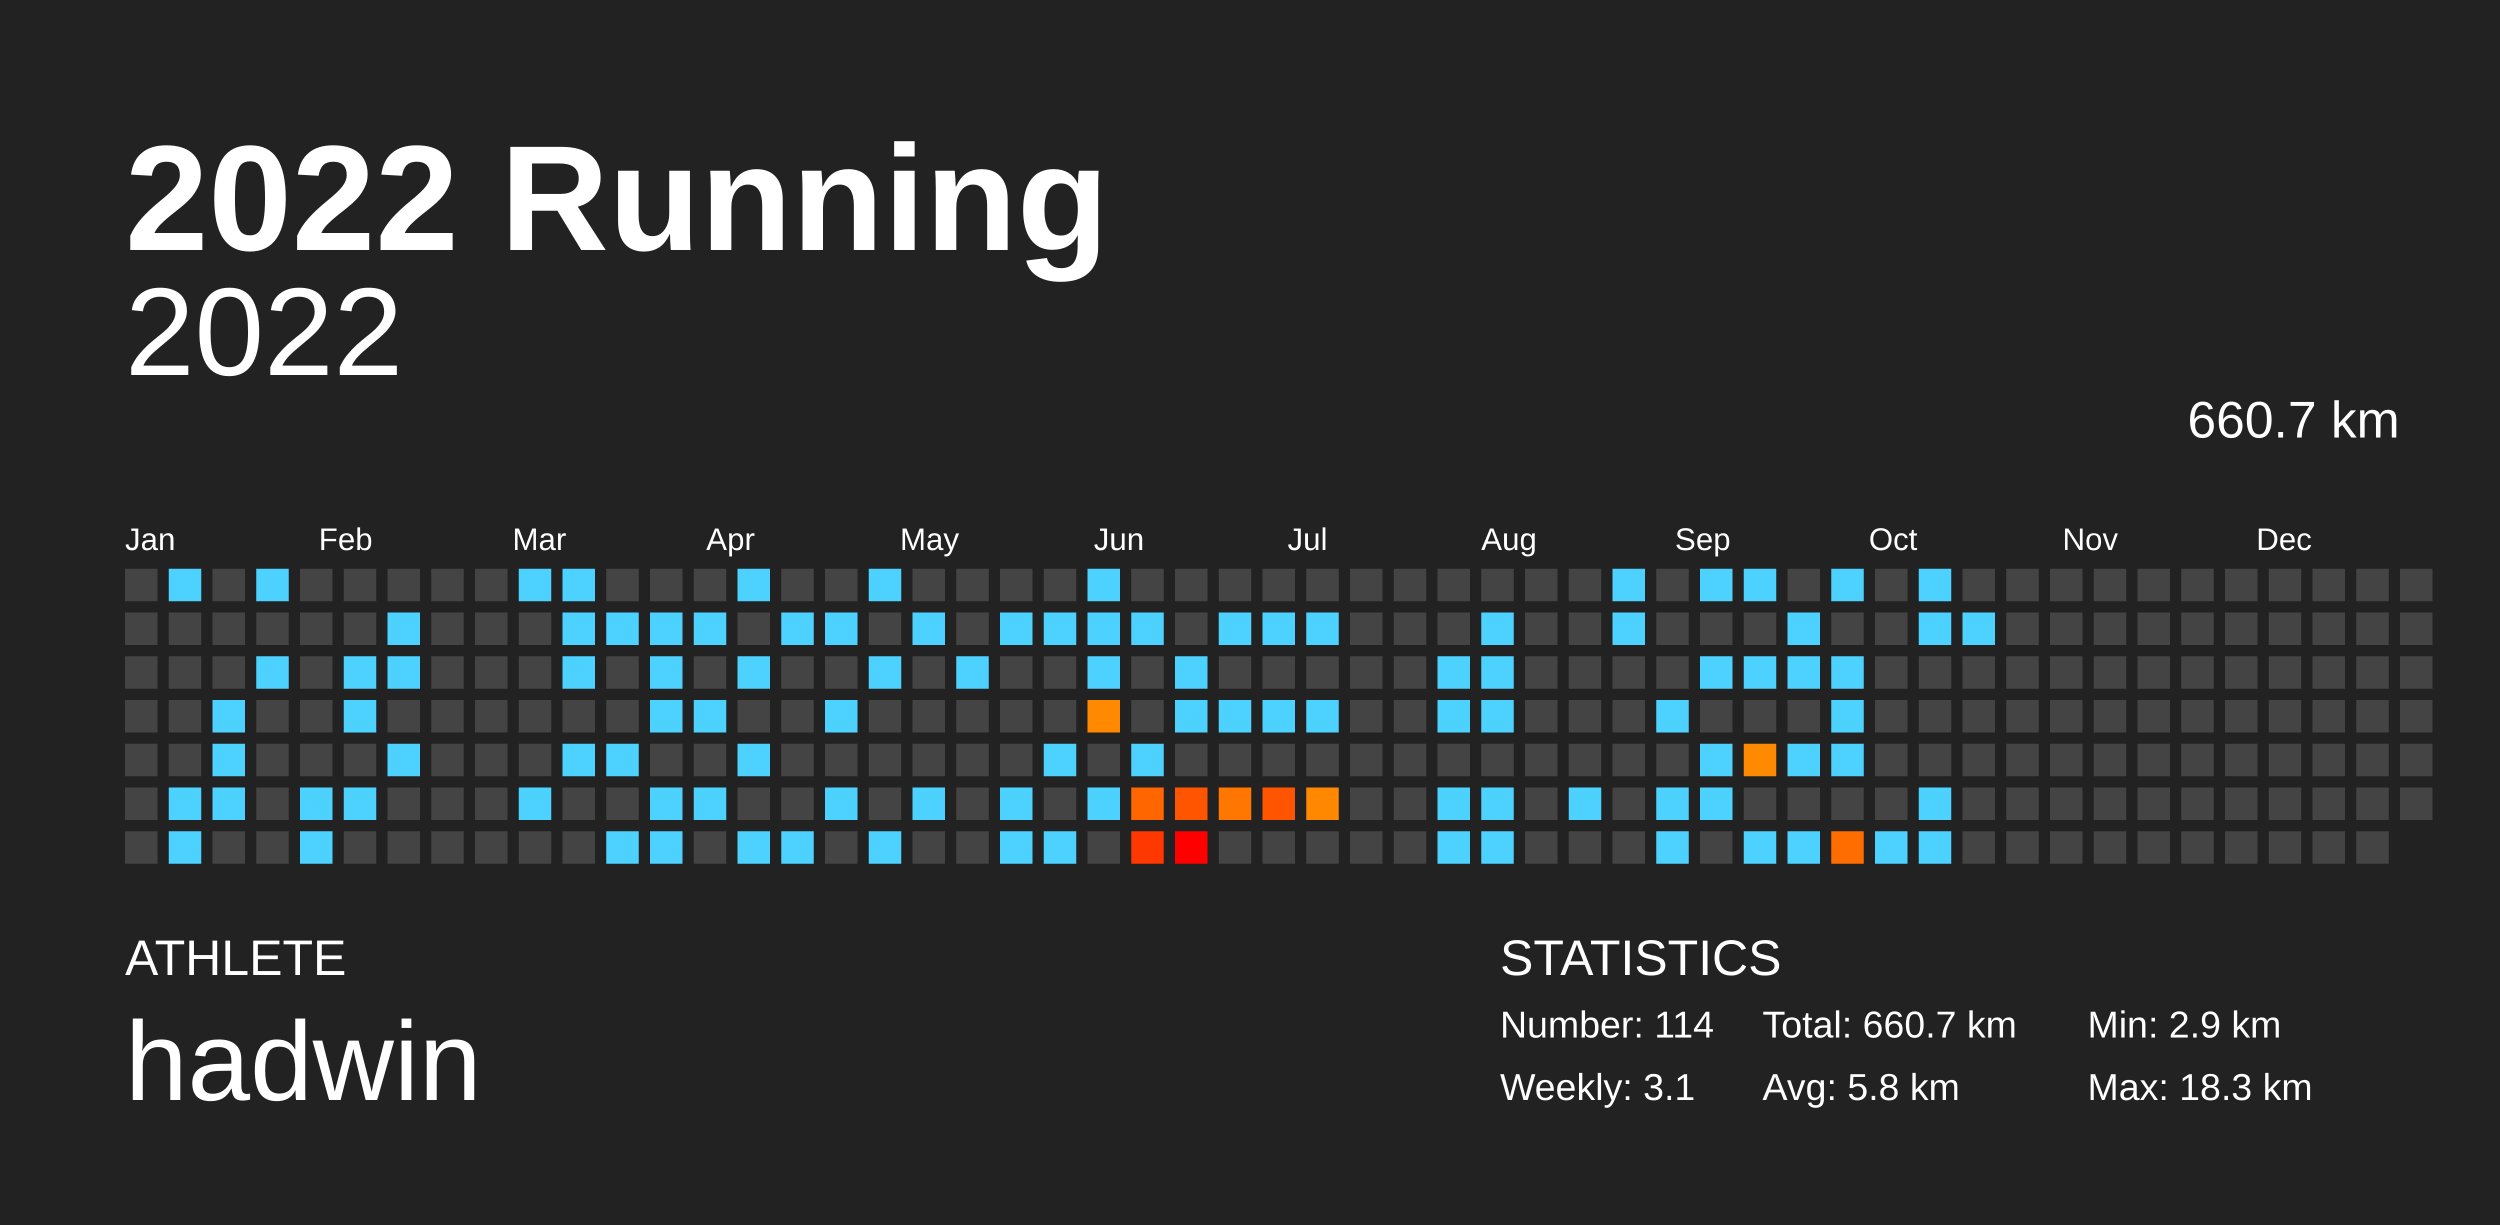
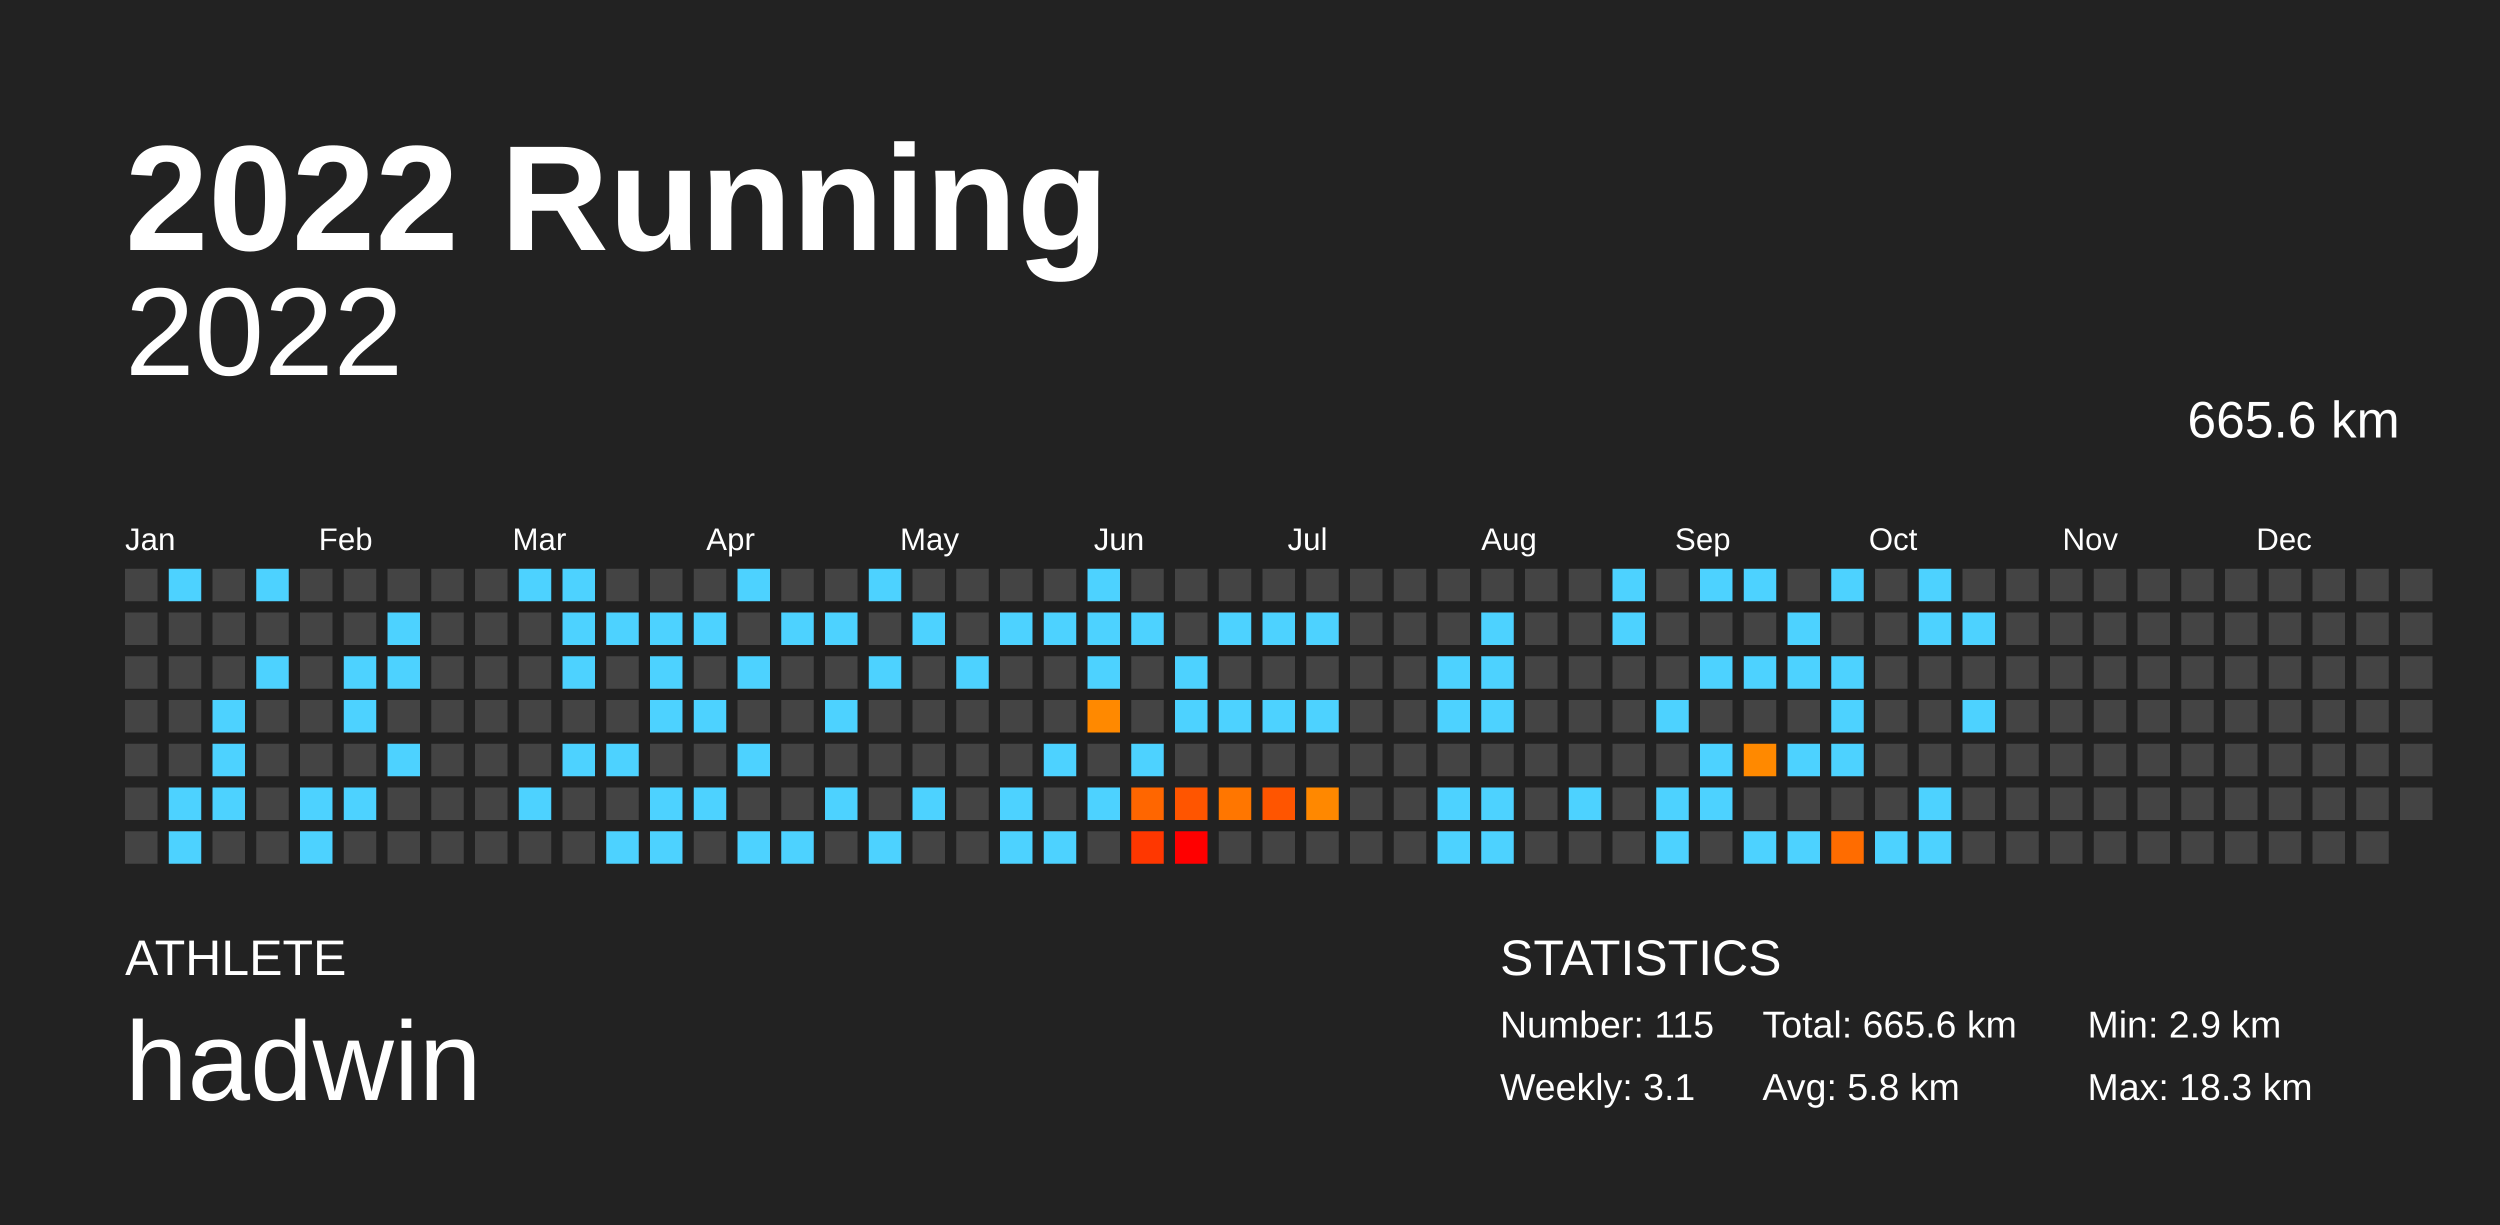
<svg xmlns="http://www.w3.org/2000/svg" baseProfile="full" height="98mm" version="1.1" viewBox="0,0,200,98" width="200mm">
  <defs />
  <rect fill="#222222" height="98" width="200" x="0" y="0" />
  <text fill="#FFFFFF" style="font-size:12px; font-family:Arial; font-weight:bold;" x="10" y="20">2022 Running</text>
  <text fill="#FFFFFF" style="font-size:4px; font-family:Arial" x="10" y="78">ATHLETE</text>
  <text fill="#FFFFFF" style="font-size:9px; font-family:Arial" x="10" y="88">hadwin</text>
  <text fill="#FFFFFF" style="font-size:4px; font-family:Arial" x="120" y="78">STATISTICS</text>
-   <text fill="#FFFFFF" style="font-size:3px; font-family:Arial" x="120" y="83">Number: 114</text>
+   <text fill="#FFFFFF" style="font-size:3px; font-family:Arial" x="120" y="83">Number: 115</text>
  <text fill="#FFFFFF" style="font-size:3px; font-family:Arial" x="120" y="88">Weekly: 3.1</text>
-   <text fill="#FFFFFF" style="font-size:3px; font-family:Arial" x="141" y="83">Total: 660.7 km</text>
+   <text fill="#FFFFFF" style="font-size:3px; font-family:Arial" x="141" y="83">Total: 665.6 km</text>
  <text fill="#FFFFFF" style="font-size:3px; font-family:Arial" x="141" y="88">Avg: 5.8 km</text>
  <text fill="#FFFFFF" style="font-size:3px; font-family:Arial" x="167" y="83">Min: 2.9 km</text>
  <text fill="#FFFFFF" style="font-size:3px; font-family:Arial" x="167" y="88">Max: 18.3 km</text>
  <text alignment-baseline="hanging" fill="#FFFFFF" style="font-size:10.0px; font-family:Arial;" x="10" y="30">2022</text>
-   <text alignment-baseline="hanging" fill="#FFFFFF" style="font-size:4.125px; font-family:Arial;" x="175" y="35">660.7 km</text>
+   <text alignment-baseline="hanging" fill="#FFFFFF" style="font-size:4.125px; font-family:Arial;" x="175" y="35">665.6 km</text>
  <text fill="#FFFFFF" style="font-size:2.5px; font-family:Arial" x="10.0" y="44">Jan</text>
  <text fill="#FFFFFF" style="font-size:2.5px; font-family:Arial" x="25.5" y="44">Feb</text>
  <text fill="#FFFFFF" style="font-size:2.5px; font-family:Arial" x="41.0" y="44">Mar</text>
  <text fill="#FFFFFF" style="font-size:2.5px; font-family:Arial" x="56.5" y="44">Apr</text>
  <text fill="#FFFFFF" style="font-size:2.5px; font-family:Arial" x="72.0" y="44">May</text>
  <text fill="#FFFFFF" style="font-size:2.5px; font-family:Arial" x="87.5" y="44">Jun</text>
  <text fill="#FFFFFF" style="font-size:2.5px; font-family:Arial" x="103.0" y="44">Jul</text>
  <text fill="#FFFFFF" style="font-size:2.5px; font-family:Arial" x="118.5" y="44">Aug</text>
  <text fill="#FFFFFF" style="font-size:2.5px; font-family:Arial" x="134.0" y="44">Sep</text>
  <text fill="#FFFFFF" style="font-size:2.5px; font-family:Arial" x="149.5" y="44">Oct</text>
  <text fill="#FFFFFF" style="font-size:2.5px; font-family:Arial" x="165.0" y="44">Nov</text>
  <text fill="#FFFFFF" style="font-size:2.5px; font-family:Arial" x="180.5" y="44">Dec</text>
  <rect fill="#444444" height="2.6" width="2.6" x="10.0" y="45.5" />
  <rect fill="#444444" height="2.6" width="2.6" x="10.0" y="49.0" />
  <rect fill="#444444" height="2.6" width="2.6" x="10.0" y="52.5" />
  <rect fill="#444444" height="2.6" width="2.6" x="10.0" y="56.0" />
  <rect fill="#444444" height="2.6" width="2.6" x="10.0" y="59.5" />
  <rect fill="#444444" height="2.6" width="2.6" x="10.0" y="63.0" />
  <rect fill="#444444" height="2.6" width="2.6" x="10.0" y="66.5" />
  <rect fill="#4dd2ff" height="2.6" width="2.6" x="13.5" y="45.5" />
  <rect fill="#444444" height="2.6" width="2.6" x="13.5" y="49.0" />
  <rect fill="#444444" height="2.6" width="2.6" x="13.5" y="52.5" />
  <rect fill="#444444" height="2.6" width="2.6" x="13.5" y="56.0" />
  <rect fill="#444444" height="2.6" width="2.6" x="13.5" y="59.5" />
  <rect fill="#4dd2ff" height="2.6" width="2.6" x="13.5" y="63.0" />
  <rect fill="#4dd2ff" height="2.6" width="2.6" x="13.5" y="66.5" />
  <rect fill="#444444" height="2.6" width="2.6" x="17.0" y="45.5" />
  <rect fill="#444444" height="2.6" width="2.6" x="17.0" y="49.0" />
  <rect fill="#444444" height="2.6" width="2.6" x="17.0" y="52.5" />
  <rect fill="#4dd2ff" height="2.6" width="2.6" x="17.0" y="56.0" />
  <rect fill="#4dd2ff" height="2.6" width="2.6" x="17.0" y="59.5" />
  <rect fill="#4dd2ff" height="2.6" width="2.6" x="17.0" y="63.0" />
  <rect fill="#444444" height="2.6" width="2.6" x="17.0" y="66.5" />
  <rect fill="#4dd2ff" height="2.6" width="2.6" x="20.5" y="45.5" />
  <rect fill="#444444" height="2.6" width="2.6" x="20.5" y="49.0" />
  <rect fill="#4dd2ff" height="2.6" width="2.6" x="20.5" y="52.5" />
  <rect fill="#444444" height="2.6" width="2.6" x="20.5" y="56.0" />
  <rect fill="#444444" height="2.6" width="2.6" x="20.5" y="59.5" />
  <rect fill="#444444" height="2.6" width="2.6" x="20.5" y="63.0" />
  <rect fill="#444444" height="2.6" width="2.6" x="20.5" y="66.5" />
  <rect fill="#444444" height="2.6" width="2.6" x="24.0" y="45.5" />
  <rect fill="#444444" height="2.6" width="2.6" x="24.0" y="49.0" />
  <rect fill="#444444" height="2.6" width="2.6" x="24.0" y="52.5" />
  <rect fill="#444444" height="2.6" width="2.6" x="24.0" y="56.0" />
  <rect fill="#444444" height="2.6" width="2.6" x="24.0" y="59.5" />
  <rect fill="#4dd2ff" height="2.6" width="2.6" x="24.0" y="63.0" />
  <rect fill="#4dd2ff" height="2.6" width="2.6" x="24.0" y="66.5" />
  <rect fill="#444444" height="2.6" width="2.6" x="27.5" y="45.5" />
  <rect fill="#444444" height="2.6" width="2.6" x="27.5" y="49.0" />
  <rect fill="#4dd2ff" height="2.6" width="2.6" x="27.5" y="52.5" />
  <rect fill="#4dd2ff" height="2.6" width="2.6" x="27.5" y="56.0" />
  <rect fill="#444444" height="2.6" width="2.6" x="27.5" y="59.5" />
  <rect fill="#4dd2ff" height="2.6" width="2.6" x="27.5" y="63.0" />
  <rect fill="#444444" height="2.6" width="2.6" x="27.5" y="66.5" />
  <rect fill="#444444" height="2.6" width="2.6" x="31.0" y="45.5" />
  <rect fill="#4dd2ff" height="2.6" width="2.6" x="31.0" y="49.0" />
  <rect fill="#4dd2ff" height="2.6" width="2.6" x="31.0" y="52.5" />
  <rect fill="#444444" height="2.6" width="2.6" x="31.0" y="56.0" />
  <rect fill="#4dd2ff" height="2.6" width="2.6" x="31.0" y="59.5" />
  <rect fill="#444444" height="2.6" width="2.6" x="31.0" y="63.0" />
  <rect fill="#444444" height="2.6" width="2.6" x="31.0" y="66.5" />
  <rect fill="#444444" height="2.6" width="2.6" x="34.5" y="45.5" />
  <rect fill="#444444" height="2.6" width="2.6" x="34.5" y="49.0" />
  <rect fill="#444444" height="2.6" width="2.6" x="34.5" y="52.5" />
  <rect fill="#444444" height="2.6" width="2.6" x="34.5" y="56.0" />
  <rect fill="#444444" height="2.6" width="2.6" x="34.5" y="59.5" />
  <rect fill="#444444" height="2.6" width="2.6" x="34.5" y="63.0" />
  <rect fill="#444444" height="2.6" width="2.6" x="34.5" y="66.5" />
  <rect fill="#444444" height="2.6" width="2.6" x="38.0" y="45.5" />
  <rect fill="#444444" height="2.6" width="2.6" x="38.0" y="49.0" />
  <rect fill="#444444" height="2.6" width="2.6" x="38.0" y="52.5" />
  <rect fill="#444444" height="2.6" width="2.6" x="38.0" y="56.0" />
  <rect fill="#444444" height="2.6" width="2.6" x="38.0" y="59.5" />
  <rect fill="#444444" height="2.6" width="2.6" x="38.0" y="63.0" />
  <rect fill="#444444" height="2.6" width="2.6" x="38.0" y="66.5" />
  <rect fill="#4dd2ff" height="2.6" width="2.6" x="41.5" y="45.5" />
  <rect fill="#444444" height="2.6" width="2.6" x="41.5" y="49.0" />
  <rect fill="#444444" height="2.6" width="2.6" x="41.5" y="52.5" />
  <rect fill="#444444" height="2.6" width="2.6" x="41.5" y="56.0" />
  <rect fill="#444444" height="2.6" width="2.6" x="41.5" y="59.5" />
  <rect fill="#4dd2ff" height="2.6" width="2.6" x="41.5" y="63.0" />
  <rect fill="#444444" height="2.6" width="2.6" x="41.5" y="66.5" />
  <rect fill="#4dd2ff" height="2.6" width="2.6" x="45.0" y="45.5" />
  <rect fill="#4dd2ff" height="2.6" width="2.6" x="45.0" y="49.0" />
  <rect fill="#4dd2ff" height="2.6" width="2.6" x="45.0" y="52.5" />
  <rect fill="#444444" height="2.6" width="2.6" x="45.0" y="56.0" />
  <rect fill="#4dd2ff" height="2.6" width="2.6" x="45.0" y="59.5" />
  <rect fill="#444444" height="2.6" width="2.6" x="45.0" y="63.0" />
  <rect fill="#444444" height="2.6" width="2.6" x="45.0" y="66.5" />
  <rect fill="#444444" height="2.6" width="2.6" x="48.5" y="45.5" />
  <rect fill="#4dd2ff" height="2.6" width="2.6" x="48.5" y="49.0" />
  <rect fill="#444444" height="2.6" width="2.6" x="48.5" y="52.5" />
  <rect fill="#444444" height="2.6" width="2.6" x="48.5" y="56.0" />
  <rect fill="#4dd2ff" height="2.6" width="2.6" x="48.5" y="59.5" />
  <rect fill="#444444" height="2.6" width="2.6" x="48.5" y="63.0" />
  <rect fill="#4dd2ff" height="2.6" width="2.6" x="48.5" y="66.5" />
  <rect fill="#444444" height="2.6" width="2.6" x="52.0" y="45.5" />
  <rect fill="#4dd2ff" height="2.6" width="2.6" x="52.0" y="49.0" />
  <rect fill="#4dd2ff" height="2.6" width="2.6" x="52.0" y="52.5" />
  <rect fill="#4dd2ff" height="2.6" width="2.6" x="52.0" y="56.0" />
  <rect fill="#444444" height="2.6" width="2.6" x="52.0" y="59.5" />
  <rect fill="#4dd2ff" height="2.6" width="2.6" x="52.0" y="63.0" />
  <rect fill="#4dd2ff" height="2.6" width="2.6" x="52.0" y="66.5" />
  <rect fill="#444444" height="2.6" width="2.6" x="55.5" y="45.5" />
  <rect fill="#4dd2ff" height="2.6" width="2.6" x="55.5" y="49.0" />
  <rect fill="#444444" height="2.6" width="2.6" x="55.5" y="52.5" />
  <rect fill="#4dd2ff" height="2.6" width="2.6" x="55.5" y="56.0" />
  <rect fill="#444444" height="2.6" width="2.6" x="55.5" y="59.5" />
  <rect fill="#4dd2ff" height="2.6" width="2.6" x="55.5" y="63.0" />
  <rect fill="#444444" height="2.6" width="2.6" x="55.5" y="66.5" />
  <rect fill="#4dd2ff" height="2.6" width="2.6" x="59.0" y="45.5" />
  <rect fill="#444444" height="2.6" width="2.6" x="59.0" y="49.0" />
  <rect fill="#4dd2ff" height="2.6" width="2.6" x="59.0" y="52.5" />
  <rect fill="#444444" height="2.6" width="2.6" x="59.0" y="56.0" />
  <rect fill="#4dd2ff" height="2.6" width="2.6" x="59.0" y="59.5" />
  <rect fill="#444444" height="2.6" width="2.6" x="59.0" y="63.0" />
  <rect fill="#4dd2ff" height="2.6" width="2.6" x="59.0" y="66.5" />
  <rect fill="#444444" height="2.6" width="2.6" x="62.5" y="45.5" />
  <rect fill="#4dd2ff" height="2.6" width="2.6" x="62.5" y="49.0" />
  <rect fill="#444444" height="2.6" width="2.6" x="62.5" y="52.5" />
  <rect fill="#444444" height="2.6" width="2.6" x="62.5" y="56.0" />
  <rect fill="#444444" height="2.6" width="2.6" x="62.5" y="59.5" />
  <rect fill="#444444" height="2.6" width="2.6" x="62.5" y="63.0" />
  <rect fill="#4dd2ff" height="2.6" width="2.6" x="62.5" y="66.5" />
  <rect fill="#444444" height="2.6" width="2.6" x="66.0" y="45.5" />
  <rect fill="#4dd2ff" height="2.6" width="2.6" x="66.0" y="49.0" />
  <rect fill="#444444" height="2.6" width="2.6" x="66.0" y="52.5" />
  <rect fill="#4dd2ff" height="2.6" width="2.6" x="66.0" y="56.0" />
  <rect fill="#444444" height="2.6" width="2.6" x="66.0" y="59.5" />
  <rect fill="#4dd2ff" height="2.6" width="2.6" x="66.0" y="63.0" />
  <rect fill="#444444" height="2.6" width="2.6" x="66.0" y="66.5" />
  <rect fill="#4dd2ff" height="2.6" width="2.6" x="69.5" y="45.5" />
  <rect fill="#444444" height="2.6" width="2.6" x="69.5" y="49.0" />
  <rect fill="#4dd2ff" height="2.6" width="2.6" x="69.5" y="52.5" />
  <rect fill="#444444" height="2.6" width="2.6" x="69.5" y="56.0" />
  <rect fill="#444444" height="2.6" width="2.6" x="69.5" y="59.5" />
  <rect fill="#444444" height="2.6" width="2.6" x="69.5" y="63.0" />
  <rect fill="#4dd2ff" height="2.6" width="2.6" x="69.5" y="66.5" />
  <rect fill="#444444" height="2.6" width="2.6" x="73.0" y="45.5" />
  <rect fill="#4dd2ff" height="2.6" width="2.6" x="73.0" y="49.0" />
  <rect fill="#444444" height="2.6" width="2.6" x="73.0" y="52.5" />
  <rect fill="#444444" height="2.6" width="2.6" x="73.0" y="56.0" />
  <rect fill="#444444" height="2.6" width="2.6" x="73.0" y="59.5" />
  <rect fill="#4dd2ff" height="2.6" width="2.6" x="73.0" y="63.0" />
  <rect fill="#444444" height="2.6" width="2.6" x="73.0" y="66.5" />
  <rect fill="#444444" height="2.6" width="2.6" x="76.5" y="45.5" />
  <rect fill="#444444" height="2.6" width="2.6" x="76.5" y="49.0" />
  <rect fill="#4dd2ff" height="2.6" width="2.6" x="76.5" y="52.5" />
  <rect fill="#444444" height="2.6" width="2.6" x="76.5" y="56.0" />
  <rect fill="#444444" height="2.6" width="2.6" x="76.5" y="59.5" />
  <rect fill="#444444" height="2.6" width="2.6" x="76.5" y="63.0" />
  <rect fill="#444444" height="2.6" width="2.6" x="76.5" y="66.5" />
  <rect fill="#444444" height="2.6" width="2.6" x="80.0" y="45.5" />
  <rect fill="#4dd2ff" height="2.6" width="2.6" x="80.0" y="49.0" />
  <rect fill="#444444" height="2.6" width="2.6" x="80.0" y="52.5" />
  <rect fill="#444444" height="2.6" width="2.6" x="80.0" y="56.0" />
  <rect fill="#444444" height="2.6" width="2.6" x="80.0" y="59.5" />
  <rect fill="#4dd2ff" height="2.6" width="2.6" x="80.0" y="63.0" />
  <rect fill="#4dd2ff" height="2.6" width="2.6" x="80.0" y="66.5" />
  <rect fill="#444444" height="2.6" width="2.6" x="83.5" y="45.5" />
  <rect fill="#4dd2ff" height="2.6" width="2.6" x="83.5" y="49.0" />
  <rect fill="#444444" height="2.6" width="2.6" x="83.5" y="52.5" />
  <rect fill="#444444" height="2.6" width="2.6" x="83.5" y="56.0" />
  <rect fill="#4dd2ff" height="2.6" width="2.6" x="83.5" y="59.5" />
  <rect fill="#444444" height="2.6" width="2.6" x="83.5" y="63.0" />
  <rect fill="#4dd2ff" height="2.6" width="2.6" x="83.5" y="66.5" />
  <rect fill="#4dd2ff" height="2.6" width="2.6" x="87.0" y="45.5" />
  <rect fill="#4dd2ff" height="2.6" width="2.6" x="87.0" y="49.0" />
  <rect fill="#4dd2ff" height="2.6" width="2.6" x="87.0" y="52.5" />
  <rect fill="#ff8900" height="2.6" width="2.6" x="87.0" y="56.0" />
  <rect fill="#444444" height="2.6" width="2.6" x="87.0" y="59.5" />
  <rect fill="#4dd2ff" height="2.6" width="2.6" x="87.0" y="63.0" />
  <rect fill="#444444" height="2.6" width="2.6" x="87.0" y="66.5" />
  <rect fill="#444444" height="2.6" width="2.6" x="90.5" y="45.5" />
  <rect fill="#4dd2ff" height="2.6" width="2.6" x="90.5" y="49.0" />
  <rect fill="#444444" height="2.6" width="2.6" x="90.5" y="52.5" />
  <rect fill="#444444" height="2.6" width="2.6" x="90.5" y="56.0" />
  <rect fill="#4dd2ff" height="2.6" width="2.6" x="90.5" y="59.5" />
  <rect fill="#ff6600" height="2.6" width="2.6" x="90.5" y="63.0" />
  <rect fill="#ff3700" height="2.6" width="2.6" x="90.5" y="66.5" />
  <rect fill="#444444" height="2.6" width="2.6" x="94.0" y="45.5" />
  <rect fill="#444444" height="2.6" width="2.6" x="94.0" y="49.0" />
  <rect fill="#4dd2ff" height="2.6" width="2.6" x="94.0" y="52.5" />
  <rect fill="#4dd2ff" height="2.6" width="2.6" x="94.0" y="56.0" />
  <rect fill="#444444" height="2.6" width="2.6" x="94.0" y="59.5" />
  <rect fill="#ff5500" height="2.6" width="2.6" x="94.0" y="63.0" />
  <rect fill="#ff0000" height="2.6" width="2.6" x="94.0" y="66.5" />
  <rect fill="#444444" height="2.6" width="2.6" x="97.5" y="45.5" />
  <rect fill="#4dd2ff" height="2.6" width="2.6" x="97.5" y="49.0" />
  <rect fill="#444444" height="2.6" width="2.6" x="97.5" y="52.5" />
  <rect fill="#4dd2ff" height="2.6" width="2.6" x="97.5" y="56.0" />
  <rect fill="#444444" height="2.6" width="2.6" x="97.5" y="59.5" />
  <rect fill="#ff7600" height="2.6" width="2.6" x="97.5" y="63.0" />
  <rect fill="#444444" height="2.6" width="2.6" x="97.5" y="66.5" />
  <rect fill="#444444" height="2.6" width="2.6" x="101.0" y="45.5" />
  <rect fill="#4dd2ff" height="2.6" width="2.6" x="101.0" y="49.0" />
  <rect fill="#444444" height="2.6" width="2.6" x="101.0" y="52.5" />
  <rect fill="#4dd2ff" height="2.6" width="2.6" x="101.0" y="56.0" />
  <rect fill="#444444" height="2.6" width="2.6" x="101.0" y="59.5" />
  <rect fill="#ff5500" height="2.6" width="2.6" x="101.0" y="63.0" />
  <rect fill="#444444" height="2.6" width="2.6" x="101.0" y="66.5" />
  <rect fill="#444444" height="2.6" width="2.6" x="104.5" y="45.5" />
  <rect fill="#4dd2ff" height="2.6" width="2.6" x="104.5" y="49.0" />
  <rect fill="#444444" height="2.6" width="2.6" x="104.5" y="52.5" />
  <rect fill="#4dd2ff" height="2.6" width="2.6" x="104.5" y="56.0" />
  <rect fill="#444444" height="2.6" width="2.6" x="104.5" y="59.5" />
  <rect fill="#ff8800" height="2.6" width="2.6" x="104.5" y="63.0" />
  <rect fill="#444444" height="2.6" width="2.6" x="104.5" y="66.5" />
  <rect fill="#444444" height="2.6" width="2.6" x="108.0" y="45.5" />
  <rect fill="#444444" height="2.6" width="2.6" x="108.0" y="49.0" />
  <rect fill="#444444" height="2.6" width="2.6" x="108.0" y="52.5" />
  <rect fill="#444444" height="2.6" width="2.6" x="108.0" y="56.0" />
  <rect fill="#444444" height="2.6" width="2.6" x="108.0" y="59.5" />
  <rect fill="#444444" height="2.6" width="2.6" x="108.0" y="63.0" />
  <rect fill="#444444" height="2.6" width="2.6" x="108.0" y="66.5" />
  <rect fill="#444444" height="2.6" width="2.6" x="111.5" y="45.5" />
  <rect fill="#444444" height="2.6" width="2.6" x="111.5" y="49.0" />
  <rect fill="#444444" height="2.6" width="2.6" x="111.5" y="52.5" />
  <rect fill="#444444" height="2.6" width="2.6" x="111.5" y="56.0" />
  <rect fill="#444444" height="2.6" width="2.6" x="111.5" y="59.5" />
  <rect fill="#444444" height="2.6" width="2.6" x="111.5" y="63.0" />
  <rect fill="#444444" height="2.6" width="2.6" x="111.5" y="66.5" />
  <rect fill="#444444" height="2.6" width="2.6" x="115.0" y="45.5" />
  <rect fill="#444444" height="2.6" width="2.6" x="115.0" y="49.0" />
  <rect fill="#4dd2ff" height="2.6" width="2.6" x="115.0" y="52.5" />
  <rect fill="#4dd2ff" height="2.6" width="2.6" x="115.0" y="56.0" />
  <rect fill="#444444" height="2.6" width="2.6" x="115.0" y="59.5" />
  <rect fill="#4dd2ff" height="2.6" width="2.6" x="115.0" y="63.0" />
  <rect fill="#4dd2ff" height="2.6" width="2.6" x="115.0" y="66.5" />
  <rect fill="#444444" height="2.6" width="2.6" x="118.5" y="45.5" />
  <rect fill="#4dd2ff" height="2.6" width="2.6" x="118.5" y="49.0" />
  <rect fill="#4dd2ff" height="2.6" width="2.6" x="118.5" y="52.5" />
  <rect fill="#4dd2ff" height="2.6" width="2.6" x="118.5" y="56.0" />
  <rect fill="#444444" height="2.6" width="2.6" x="118.5" y="59.5" />
  <rect fill="#4dd2ff" height="2.6" width="2.6" x="118.5" y="63.0" />
  <rect fill="#4dd2ff" height="2.6" width="2.6" x="118.5" y="66.5" />
  <rect fill="#444444" height="2.6" width="2.6" x="122.0" y="45.5" />
  <rect fill="#444444" height="2.6" width="2.6" x="122.0" y="49.0" />
  <rect fill="#444444" height="2.6" width="2.6" x="122.0" y="52.5" />
  <rect fill="#444444" height="2.6" width="2.6" x="122.0" y="56.0" />
  <rect fill="#444444" height="2.6" width="2.6" x="122.0" y="59.5" />
  <rect fill="#444444" height="2.6" width="2.6" x="122.0" y="63.0" />
  <rect fill="#444444" height="2.6" width="2.6" x="122.0" y="66.5" />
  <rect fill="#444444" height="2.6" width="2.6" x="125.5" y="45.5" />
  <rect fill="#444444" height="2.6" width="2.6" x="125.5" y="49.0" />
  <rect fill="#444444" height="2.6" width="2.6" x="125.5" y="52.5" />
  <rect fill="#444444" height="2.6" width="2.6" x="125.5" y="56.0" />
  <rect fill="#444444" height="2.6" width="2.6" x="125.5" y="59.5" />
  <rect fill="#4dd2ff" height="2.6" width="2.6" x="125.5" y="63.0" />
  <rect fill="#444444" height="2.6" width="2.6" x="125.5" y="66.5" />
  <rect fill="#4dd2ff" height="2.6" width="2.6" x="129.0" y="45.5" />
  <rect fill="#4dd2ff" height="2.6" width="2.6" x="129.0" y="49.0" />
  <rect fill="#444444" height="2.6" width="2.6" x="129.0" y="52.5" />
  <rect fill="#444444" height="2.6" width="2.6" x="129.0" y="56.0" />
  <rect fill="#444444" height="2.6" width="2.6" x="129.0" y="59.5" />
  <rect fill="#444444" height="2.6" width="2.6" x="129.0" y="63.0" />
  <rect fill="#444444" height="2.6" width="2.6" x="129.0" y="66.5" />
  <rect fill="#444444" height="2.6" width="2.6" x="132.5" y="45.5" />
  <rect fill="#444444" height="2.6" width="2.6" x="132.5" y="49.0" />
  <rect fill="#444444" height="2.6" width="2.6" x="132.5" y="52.5" />
  <rect fill="#4dd2ff" height="2.6" width="2.6" x="132.5" y="56.0" />
  <rect fill="#444444" height="2.6" width="2.6" x="132.5" y="59.5" />
  <rect fill="#4dd2ff" height="2.6" width="2.6" x="132.5" y="63.0" />
  <rect fill="#4dd2ff" height="2.6" width="2.6" x="132.5" y="66.5" />
  <rect fill="#4dd2ff" height="2.6" width="2.6" x="136.0" y="45.5" />
  <rect fill="#444444" height="2.6" width="2.6" x="136.0" y="49.0" />
  <rect fill="#4dd2ff" height="2.6" width="2.6" x="136.0" y="52.5" />
  <rect fill="#444444" height="2.6" width="2.6" x="136.0" y="56.0" />
  <rect fill="#4dd2ff" height="2.6" width="2.6" x="136.0" y="59.5" />
  <rect fill="#4dd2ff" height="2.6" width="2.6" x="136.0" y="63.0" />
  <rect fill="#444444" height="2.6" width="2.6" x="136.0" y="66.5" />
  <rect fill="#4dd2ff" height="2.6" width="2.6" x="139.5" y="45.5" />
  <rect fill="#444444" height="2.6" width="2.6" x="139.5" y="49.0" />
  <rect fill="#4dd2ff" height="2.6" width="2.6" x="139.5" y="52.5" />
  <rect fill="#444444" height="2.6" width="2.6" x="139.5" y="56.0" />
  <rect fill="#ff8900" height="2.6" width="2.6" x="139.5" y="59.5" />
  <rect fill="#444444" height="2.6" width="2.6" x="139.5" y="63.0" />
  <rect fill="#4dd2ff" height="2.6" width="2.6" x="139.5" y="66.5" />
  <rect fill="#444444" height="2.6" width="2.6" x="143.0" y="45.5" />
  <rect fill="#4dd2ff" height="2.6" width="2.6" x="143.0" y="49.0" />
  <rect fill="#4dd2ff" height="2.6" width="2.6" x="143.0" y="52.5" />
  <rect fill="#444444" height="2.6" width="2.6" x="143.0" y="56.0" />
  <rect fill="#4dd2ff" height="2.6" width="2.6" x="143.0" y="59.5" />
  <rect fill="#444444" height="2.6" width="2.6" x="143.0" y="63.0" />
  <rect fill="#4dd2ff" height="2.6" width="2.6" x="143.0" y="66.5" />
  <rect fill="#4dd2ff" height="2.6" width="2.6" x="146.5" y="45.5" />
  <rect fill="#444444" height="2.6" width="2.6" x="146.5" y="49.0" />
  <rect fill="#4dd2ff" height="2.6" width="2.6" x="146.5" y="52.5" />
  <rect fill="#4dd2ff" height="2.6" width="2.6" x="146.5" y="56.0" />
  <rect fill="#4dd2ff" height="2.6" width="2.6" x="146.5" y="59.5" />
  <rect fill="#444444" height="2.6" width="2.6" x="146.5" y="63.0" />
  <rect fill="#ff6c00" height="2.6" width="2.6" x="146.5" y="66.5" />
  <rect fill="#444444" height="2.6" width="2.6" x="150.0" y="45.5" />
  <rect fill="#444444" height="2.6" width="2.6" x="150.0" y="49.0" />
  <rect fill="#444444" height="2.6" width="2.6" x="150.0" y="52.5" />
  <rect fill="#444444" height="2.6" width="2.6" x="150.0" y="56.0" />
  <rect fill="#444444" height="2.6" width="2.6" x="150.0" y="59.5" />
  <rect fill="#444444" height="2.6" width="2.6" x="150.0" y="63.0" />
  <rect fill="#4dd2ff" height="2.6" width="2.6" x="150.0" y="66.5" />
  <rect fill="#4dd2ff" height="2.6" width="2.6" x="153.5" y="45.5" />
  <rect fill="#4dd2ff" height="2.6" width="2.6" x="153.5" y="49.0" />
  <rect fill="#444444" height="2.6" width="2.6" x="153.5" y="52.5" />
  <rect fill="#444444" height="2.6" width="2.6" x="153.5" y="56.0" />
  <rect fill="#444444" height="2.6" width="2.6" x="153.5" y="59.5" />
  <rect fill="#4dd2ff" height="2.6" width="2.6" x="153.5" y="63.0" />
  <rect fill="#4dd2ff" height="2.6" width="2.6" x="153.5" y="66.5" />
  <rect fill="#444444" height="2.6" width="2.6" x="157.0" y="45.5" />
  <rect fill="#4dd2ff" height="2.6" width="2.6" x="157.0" y="49.0" />
  <rect fill="#444444" height="2.6" width="2.6" x="157.0" y="52.5" />
-   <rect fill="#444444" height="2.6" width="2.6" x="157.0" y="56.0" />
+   <rect fill="#4dd2ff" height="2.6" width="2.6" x="157.0" y="56.0" />
  <rect fill="#444444" height="2.6" width="2.6" x="157.0" y="59.5" />
  <rect fill="#444444" height="2.6" width="2.6" x="157.0" y="63.0" />
  <rect fill="#444444" height="2.6" width="2.6" x="157.0" y="66.5" />
  <rect fill="#444444" height="2.6" width="2.6" x="160.5" y="45.5" />
  <rect fill="#444444" height="2.6" width="2.6" x="160.5" y="49.0" />
  <rect fill="#444444" height="2.6" width="2.6" x="160.5" y="52.5" />
  <rect fill="#444444" height="2.6" width="2.6" x="160.5" y="56.0" />
  <rect fill="#444444" height="2.6" width="2.6" x="160.5" y="59.5" />
  <rect fill="#444444" height="2.6" width="2.6" x="160.5" y="63.0" />
  <rect fill="#444444" height="2.6" width="2.6" x="160.5" y="66.5" />
  <rect fill="#444444" height="2.6" width="2.6" x="164.0" y="45.5" />
  <rect fill="#444444" height="2.6" width="2.6" x="164.0" y="49.0" />
  <rect fill="#444444" height="2.6" width="2.6" x="164.0" y="52.5" />
  <rect fill="#444444" height="2.6" width="2.6" x="164.0" y="56.0" />
  <rect fill="#444444" height="2.6" width="2.6" x="164.0" y="59.5" />
  <rect fill="#444444" height="2.6" width="2.6" x="164.0" y="63.0" />
  <rect fill="#444444" height="2.6" width="2.6" x="164.0" y="66.5" />
  <rect fill="#444444" height="2.6" width="2.6" x="167.5" y="45.5" />
  <rect fill="#444444" height="2.6" width="2.6" x="167.5" y="49.0" />
  <rect fill="#444444" height="2.6" width="2.6" x="167.5" y="52.5" />
  <rect fill="#444444" height="2.6" width="2.6" x="167.5" y="56.0" />
  <rect fill="#444444" height="2.6" width="2.6" x="167.5" y="59.5" />
  <rect fill="#444444" height="2.6" width="2.6" x="167.5" y="63.0" />
  <rect fill="#444444" height="2.6" width="2.6" x="167.5" y="66.5" />
  <rect fill="#444444" height="2.6" width="2.6" x="171.0" y="45.5" />
  <rect fill="#444444" height="2.6" width="2.6" x="171.0" y="49.0" />
  <rect fill="#444444" height="2.6" width="2.6" x="171.0" y="52.5" />
  <rect fill="#444444" height="2.6" width="2.6" x="171.0" y="56.0" />
  <rect fill="#444444" height="2.6" width="2.6" x="171.0" y="59.5" />
  <rect fill="#444444" height="2.6" width="2.6" x="171.0" y="63.0" />
  <rect fill="#444444" height="2.6" width="2.6" x="171.0" y="66.5" />
  <rect fill="#444444" height="2.6" width="2.6" x="174.5" y="45.5" />
  <rect fill="#444444" height="2.6" width="2.6" x="174.5" y="49.0" />
  <rect fill="#444444" height="2.6" width="2.6" x="174.5" y="52.5" />
  <rect fill="#444444" height="2.6" width="2.6" x="174.5" y="56.0" />
  <rect fill="#444444" height="2.6" width="2.6" x="174.5" y="59.5" />
  <rect fill="#444444" height="2.6" width="2.6" x="174.5" y="63.0" />
  <rect fill="#444444" height="2.6" width="2.6" x="174.5" y="66.5" />
  <rect fill="#444444" height="2.6" width="2.6" x="178.0" y="45.5" />
  <rect fill="#444444" height="2.6" width="2.6" x="178.0" y="49.0" />
  <rect fill="#444444" height="2.6" width="2.6" x="178.0" y="52.5" />
  <rect fill="#444444" height="2.6" width="2.6" x="178.0" y="56.0" />
  <rect fill="#444444" height="2.6" width="2.6" x="178.0" y="59.5" />
  <rect fill="#444444" height="2.6" width="2.6" x="178.0" y="63.0" />
  <rect fill="#444444" height="2.6" width="2.6" x="178.0" y="66.5" />
  <rect fill="#444444" height="2.6" width="2.6" x="181.5" y="45.5" />
  <rect fill="#444444" height="2.6" width="2.6" x="181.5" y="49.0" />
  <rect fill="#444444" height="2.6" width="2.6" x="181.5" y="52.5" />
  <rect fill="#444444" height="2.6" width="2.6" x="181.5" y="56.0" />
  <rect fill="#444444" height="2.6" width="2.6" x="181.5" y="59.5" />
  <rect fill="#444444" height="2.6" width="2.6" x="181.5" y="63.0" />
  <rect fill="#444444" height="2.6" width="2.6" x="181.5" y="66.5" />
  <rect fill="#444444" height="2.6" width="2.6" x="185.0" y="45.5" />
  <rect fill="#444444" height="2.6" width="2.6" x="185.0" y="49.0" />
  <rect fill="#444444" height="2.6" width="2.6" x="185.0" y="52.5" />
  <rect fill="#444444" height="2.6" width="2.6" x="185.0" y="56.0" />
  <rect fill="#444444" height="2.6" width="2.6" x="185.0" y="59.5" />
  <rect fill="#444444" height="2.6" width="2.6" x="185.0" y="63.0" />
  <rect fill="#444444" height="2.6" width="2.6" x="185.0" y="66.5" />
  <rect fill="#444444" height="2.6" width="2.6" x="188.5" y="45.5" />
  <rect fill="#444444" height="2.6" width="2.6" x="188.5" y="49.0" />
  <rect fill="#444444" height="2.6" width="2.6" x="188.5" y="52.5" />
  <rect fill="#444444" height="2.6" width="2.6" x="188.5" y="56.0" />
  <rect fill="#444444" height="2.6" width="2.6" x="188.5" y="59.5" />
  <rect fill="#444444" height="2.6" width="2.6" x="188.5" y="63.0" />
  <rect fill="#444444" height="2.6" width="2.6" x="188.5" y="66.5" />
  <rect fill="#444444" height="2.6" width="2.6" x="192.0" y="45.5" />
  <rect fill="#444444" height="2.6" width="2.6" x="192.0" y="49.0" />
  <rect fill="#444444" height="2.6" width="2.6" x="192.0" y="52.5" />
  <rect fill="#444444" height="2.6" width="2.6" x="192.0" y="56.0" />
  <rect fill="#444444" height="2.6" width="2.6" x="192.0" y="59.5" />
  <rect fill="#444444" height="2.6" width="2.6" x="192.0" y="63.0" />
</svg>
